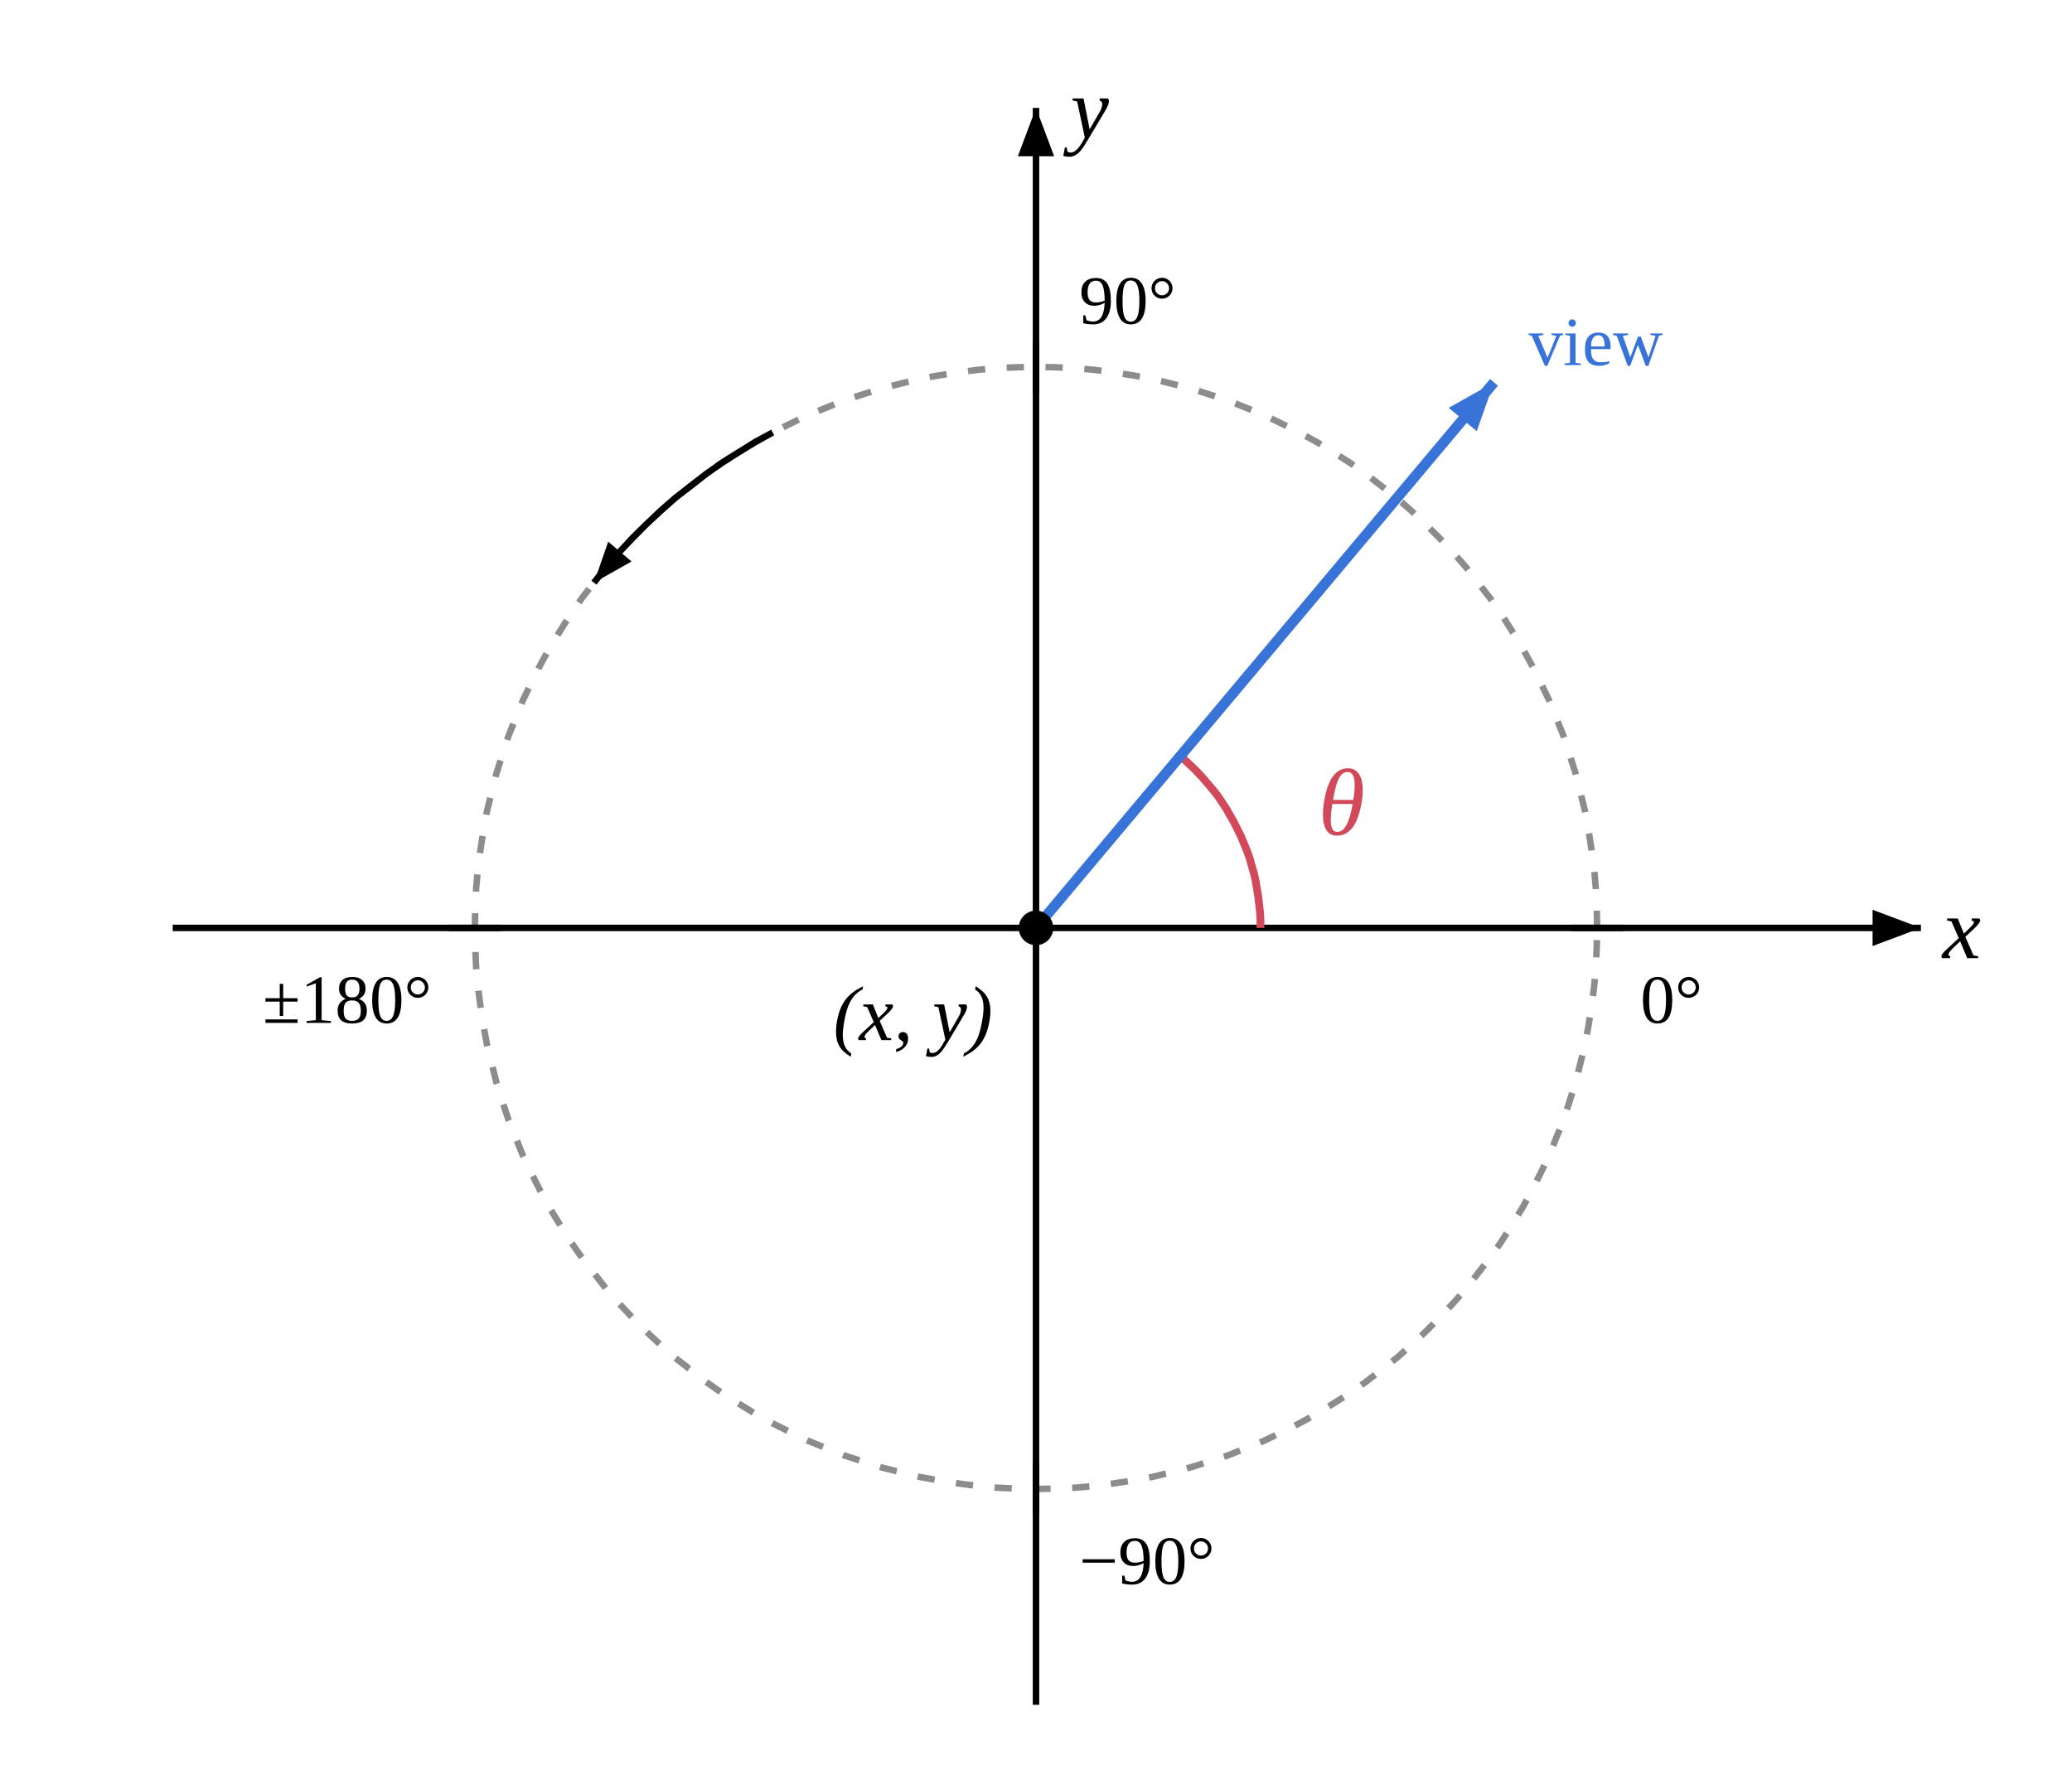
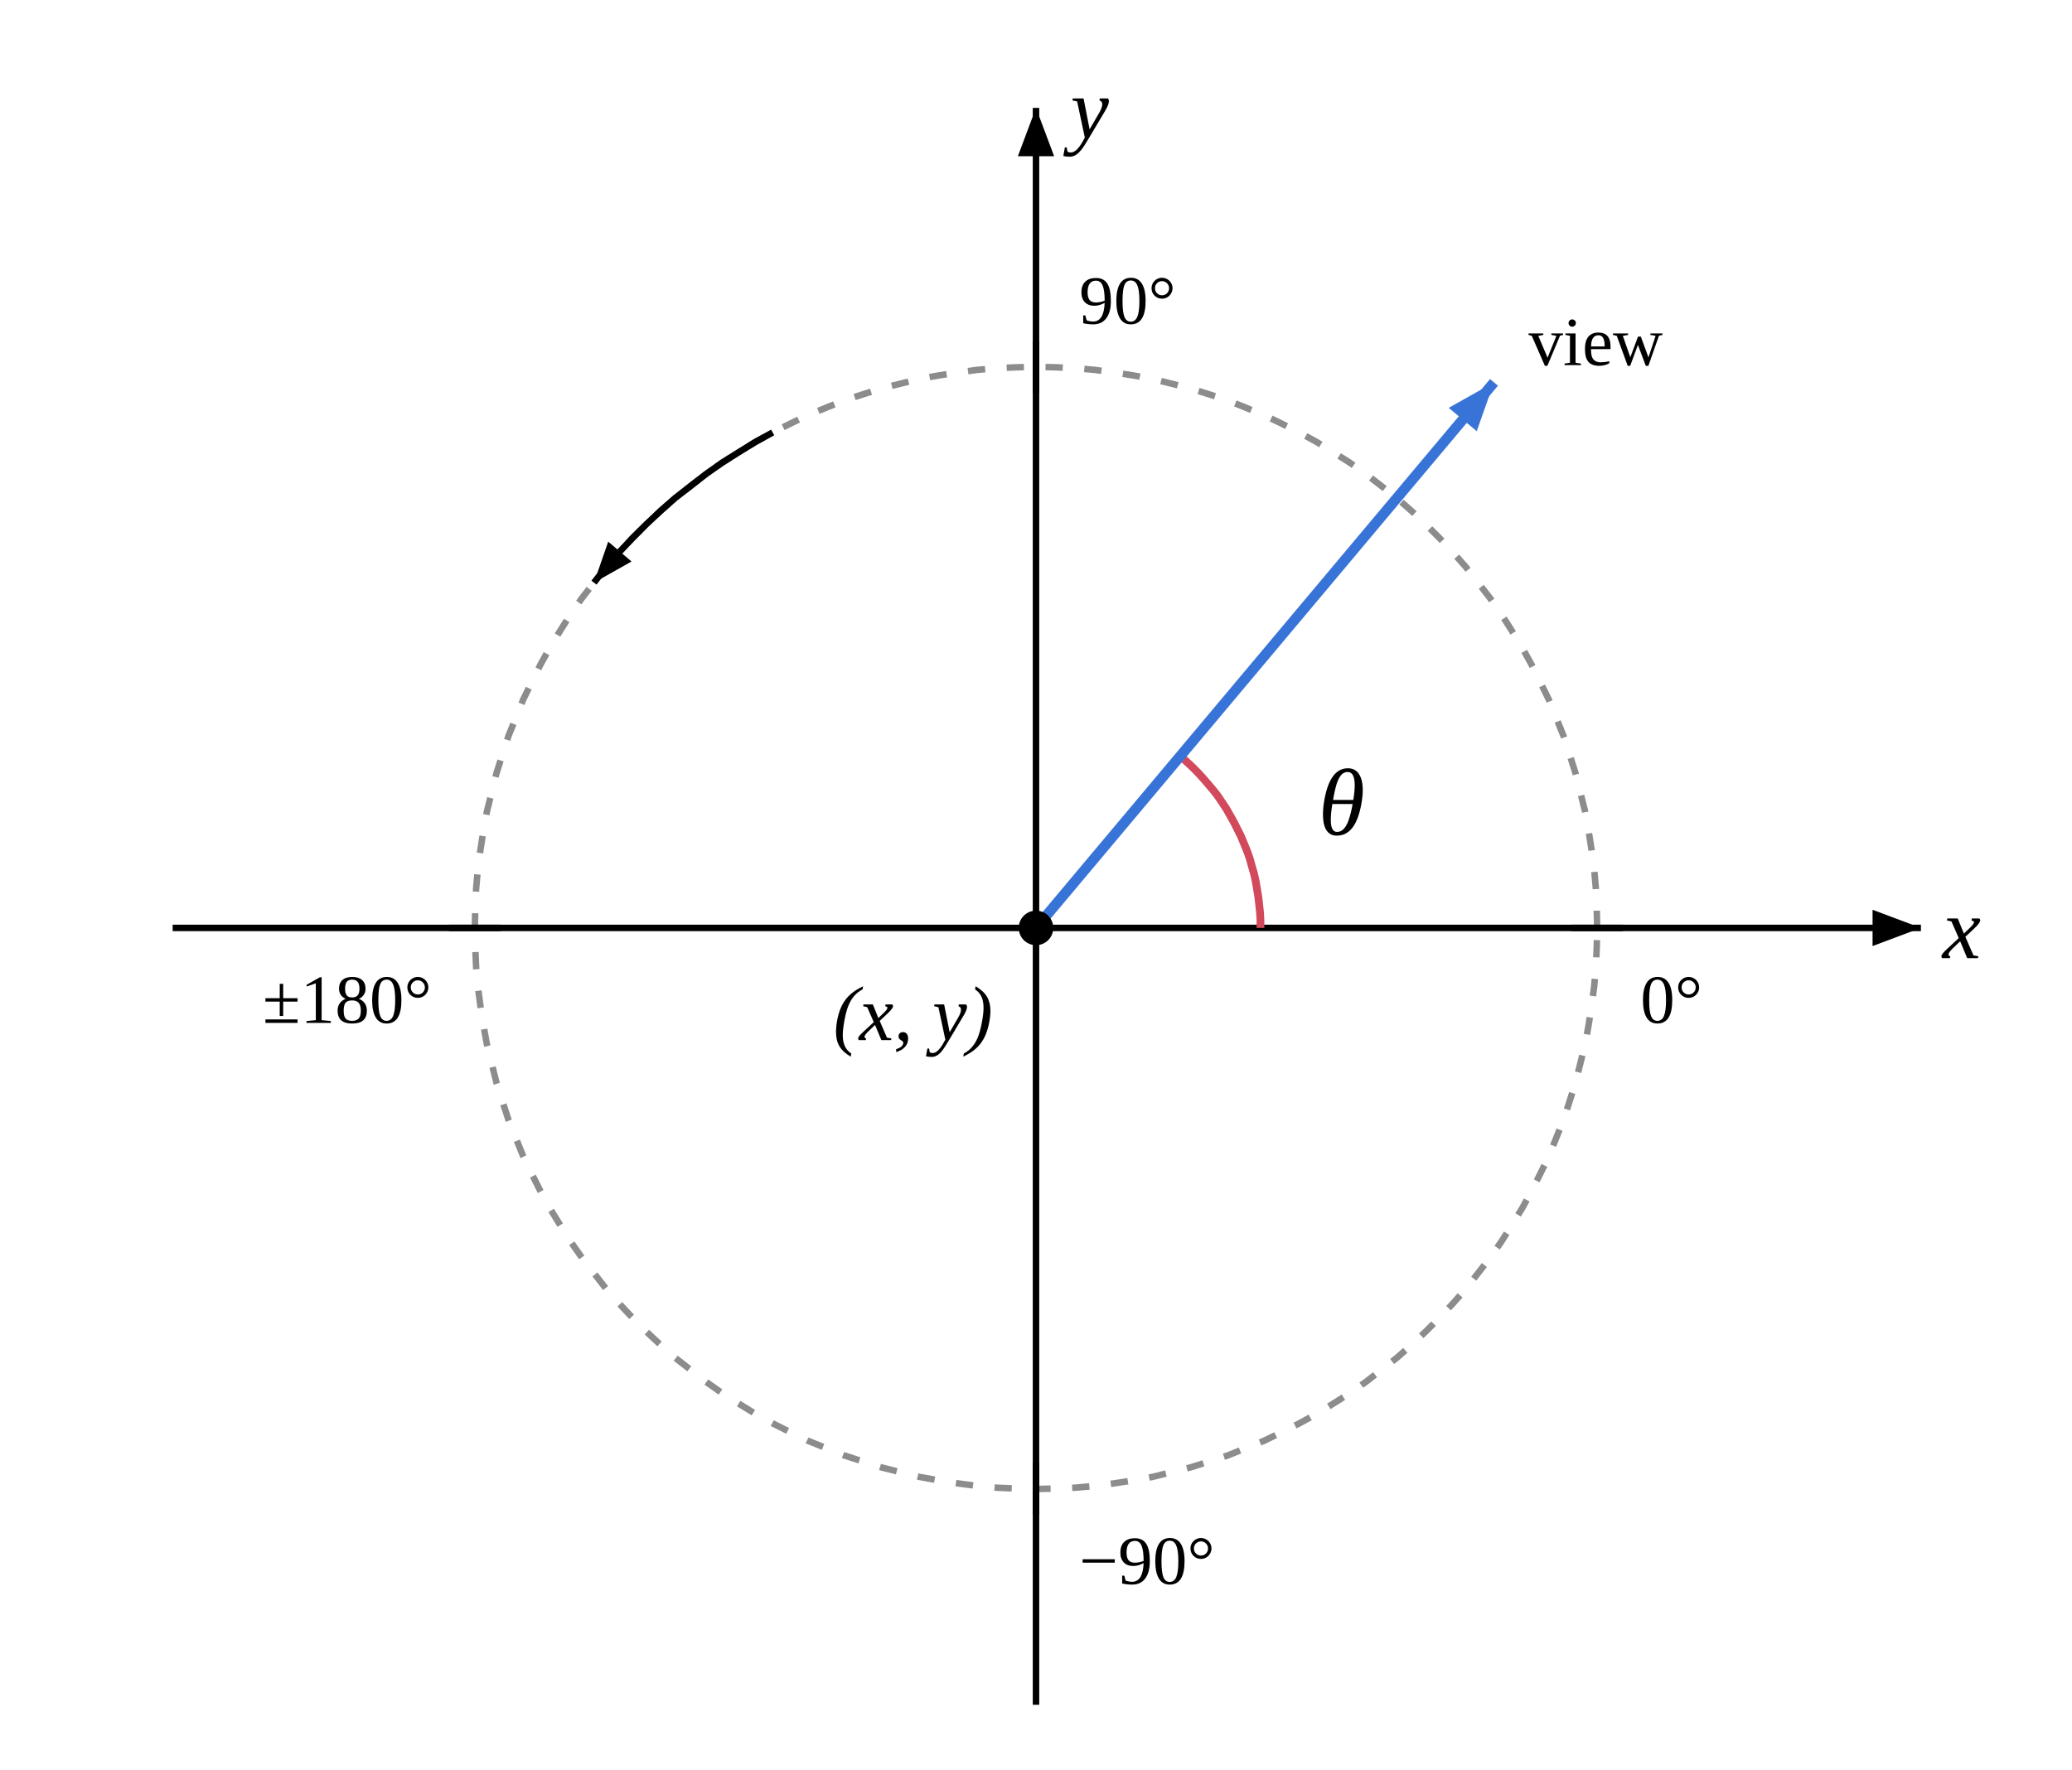
<svg xmlns="http://www.w3.org/2000/svg" width="480" height="410" viewBox="0 0 480 410" role="img" fill="none">
  <line x1="40" y1="215" x2="445" y2="215" stroke="currentColor" stroke-width="1.5" />
  <path d="M445,215 L433.8,219.2 L433.8,210.8 Z" fill="currentColor" />
  <line x1="240" y1="395" x2="240" y2="25" stroke="currentColor" stroke-width="1.5" />
  <path d="M240,25 L244.2,36.2 L235.8,36.2 Z" fill="currentColor" />
  <text x="450" y="222" font-family="KaTeX_Math, 'Times New Roman', serif" font-style="italic" font-size="20" fill="currentColor" text-anchor="start">x</text>
  <text x="248" y="32" font-family="KaTeX_Math, 'Times New Roman', serif" font-style="italic" font-size="20" fill="currentColor" text-anchor="start">y</text>
  <path d="M370,215 L369.9,210.5 L369.7,205.9 L369.3,201.4 L368.7,196.9 L368,192.4 L367.2,188 L366.1,183.6 L365,179.2 L363.6,174.8 L362.2,170.5 L360.5,166.3 L358.8,162.1 L356.8,158 L354.8,154 L352.6,150 L350.2,146.1 L347.8,142.3 L345.2,138.6 L342.4,135 L339.6,131.4 L336.6,128 L333.5,124.7 L330.3,121.5 L327,118.4 L323.6,115.4 L320,112.6 L316.4,109.8 L312.7,107.2 L308.9,104.8 L305,102.4 L301,100.2 L297,98.2 L292.9,96.2 L288.7,94.5 L284.5,92.8 L280.2,91.4 L275.8,90 L271.4,88.9 L267,87.8 L262.6,87 L258.1,86.3 L253.6,85.7 L249.1,85.3 L244.5,85.1 L240,85 L235.5,85.1 L230.9,85.3 L226.4,85.7 L221.9,86.3 L217.4,87 L213,87.8 L208.6,88.9 L204.2,90 L199.8,91.4 L195.5,92.8 L191.3,94.5 L187.1,96.2 L183,98.2 L179,100.2 L175,102.4 L171.1,104.8 L167.3,107.2 L163.6,109.8 L160,112.6 L156.4,115.4 L153,118.4 L149.7,121.5 L146.5,124.7 L143.4,128 L140.4,131.4 L137.6,135 L134.8,138.6 L132.2,142.3 L129.8,146.1 L127.4,150 L125.2,154 L123.2,158 L121.2,162.1 L119.5,166.3 L117.8,170.5 L116.4,174.8 L115,179.2 L113.9,183.6 L112.8,188 L112,192.4 L111.3,196.9 L110.7,201.4 L110.3,205.9 L110.1,210.5 L110,215 L110.1,219.5 L110.3,224.1 L110.7,228.6 L111.3,233.1 L112,237.6 L112.8,242 L113.9,246.4 L115,250.8 L116.4,255.2 L117.8,259.5 L119.5,263.7 L121.2,267.9 L123.2,272 L125.2,276 L127.4,280 L129.8,283.9 L132.2,287.7 L134.8,291.4 L137.6,295 L140.4,298.6 L143.4,302 L146.5,305.3 L149.7,308.5 L153,311.6 L156.4,314.6 L160,317.4 L163.6,320.2 L167.3,322.8 L171.1,325.2 L175,327.6 L179,329.8 L183,331.8 L187.1,333.8 L191.3,335.5 L195.5,337.2 L199.8,338.6 L204.2,340 L208.6,341.1 L213,342.2 L217.4,343 L221.9,343.7 L226.4,344.3 L230.9,344.7 L235.5,344.9 L240,345 L244.5,344.9 L249.1,344.7 L253.6,344.3 L258.1,343.7 L262.6,343 L267,342.2 L271.4,341.1 L275.8,340 L280.2,338.6 L284.5,337.2 L288.7,335.5 L292.9,333.8 L297,331.8 L301,329.8 L305,327.6 L308.9,325.2 L312.7,322.8 L316.4,320.2 L320,317.4 L323.6,314.6 L327,311.6 L330.3,308.5 L333.5,305.3 L336.6,302 L339.6,298.6 L342.4,295 L345.2,291.4 L347.8,287.7 L350.2,283.9 L352.6,280 L354.8,276 L356.8,272 L358.8,267.9 L360.5,263.7 L362.2,259.5 L363.6,255.2 L365,250.8 L366.1,246.4 L367.2,242 L368,237.6 L368.7,233.1 L369.3,228.6 L369.7,224.1 L369.9,219.5 L370,215" stroke="currentColor" stroke-width="1.5" stroke-dasharray="4 5" stroke-opacity="0.45" />
  <line x1="364" y1="215" x2="376" y2="215" stroke="currentColor" stroke-width="1.5" />
  <line x1="240" y1="91" x2="240" y2="79" stroke="currentColor" stroke-width="1.5" />
  <line x1="116" y1="215" x2="104" y2="215" stroke="currentColor" stroke-width="1.5" />
  <line x1="240" y1="339" x2="240" y2="351" stroke="currentColor" stroke-width="1.5" />
  <text x="380" y="237" font-family="KaTeX_Main, 'Times New Roman', serif" font-size="16" fill="currentColor" text-anchor="start">0°</text>
  <text x="250" y="75" font-family="KaTeX_Main, 'Times New Roman', serif" font-size="16" fill="currentColor" text-anchor="start">90°</text>
  <text x="100" y="237" font-family="KaTeX_Main, 'Times New Roman', serif" font-size="16" fill="currentColor" text-anchor="end">±180°</text>
  <text x="250" y="367" font-family="KaTeX_Main, 'Times New Roman', serif" font-size="16" fill="currentColor" text-anchor="start">−90°</text>
  <path d="M179,100.2 L175,102.4 L171.1,104.8 L167.3,107.2 L163.6,109.8 L160,112.6 L156.4,115.4 L153,118.4 L149.7,121.5 L146.5,124.7 L143.4,128 L140.4,131.4 L137.6,135" stroke="currentColor" stroke-width="1.5" />
  <path d="M137.6,135 L140.9,125.5 L146.3,130.1 Z" fill="currentColor" />
  <path d="M292,215 L292,213.2 L291.9,211.4 L291.7,209.6 L291.5,207.8 L291.2,206 L290.9,204.2 L290.5,202.4 L290,200.7 L289.5,198.9 L288.9,197.2 L288.2,195.5 L287.5,193.8 L286.7,192.2 L285.9,190.6 L285,189 L284.1,187.4 L283.1,185.9 L282.1,184.4 L281,183 L279.8,181.6 L278.6,180.2 L277.4,178.9 L276.1,177.6 L274.8,176.4 L273.4,175.2" stroke="#d1495b" stroke-width="1.8" />
-   <text x="305.4" y="193.4" font-family="KaTeX_Math, 'Times New Roman', serif" font-style="italic" font-size="22" fill="#d1495b" text-anchor="start">θ</text>
+   <text x="305.4" y="193.4" font-family="KaTeX_Math, 'Times New Roman', serif" font-style="italic" font-size="22" fill="currentColor" text-anchor="start">θ</text>
  <line x1="240" y1="215" x2="346.1" y2="88.6" stroke="#3874d8" stroke-width="2.4" />
  <path d="M346.1,88.6 L342.1,99.9 L335.6,94.5 Z" fill="#3874d8" />
-   <text x="354.1" y="84.6" font-family="KaTeX_Main, 'Times New Roman', serif" font-size="16" fill="#3874d8" text-anchor="start">view</text>
+   <text x="354.1" y="84.6" font-family="KaTeX_Main, 'Times New Roman', serif" font-size="16" fill="currentColor" text-anchor="start">view</text>
  <circle cx="240" cy="215" r="4" fill="currentColor" />
  <text x="230" y="241" font-family="KaTeX_Math, 'Times New Roman', serif" font-style="italic" font-size="18" fill="currentColor" text-anchor="end">(x, y)</text>
</svg>
